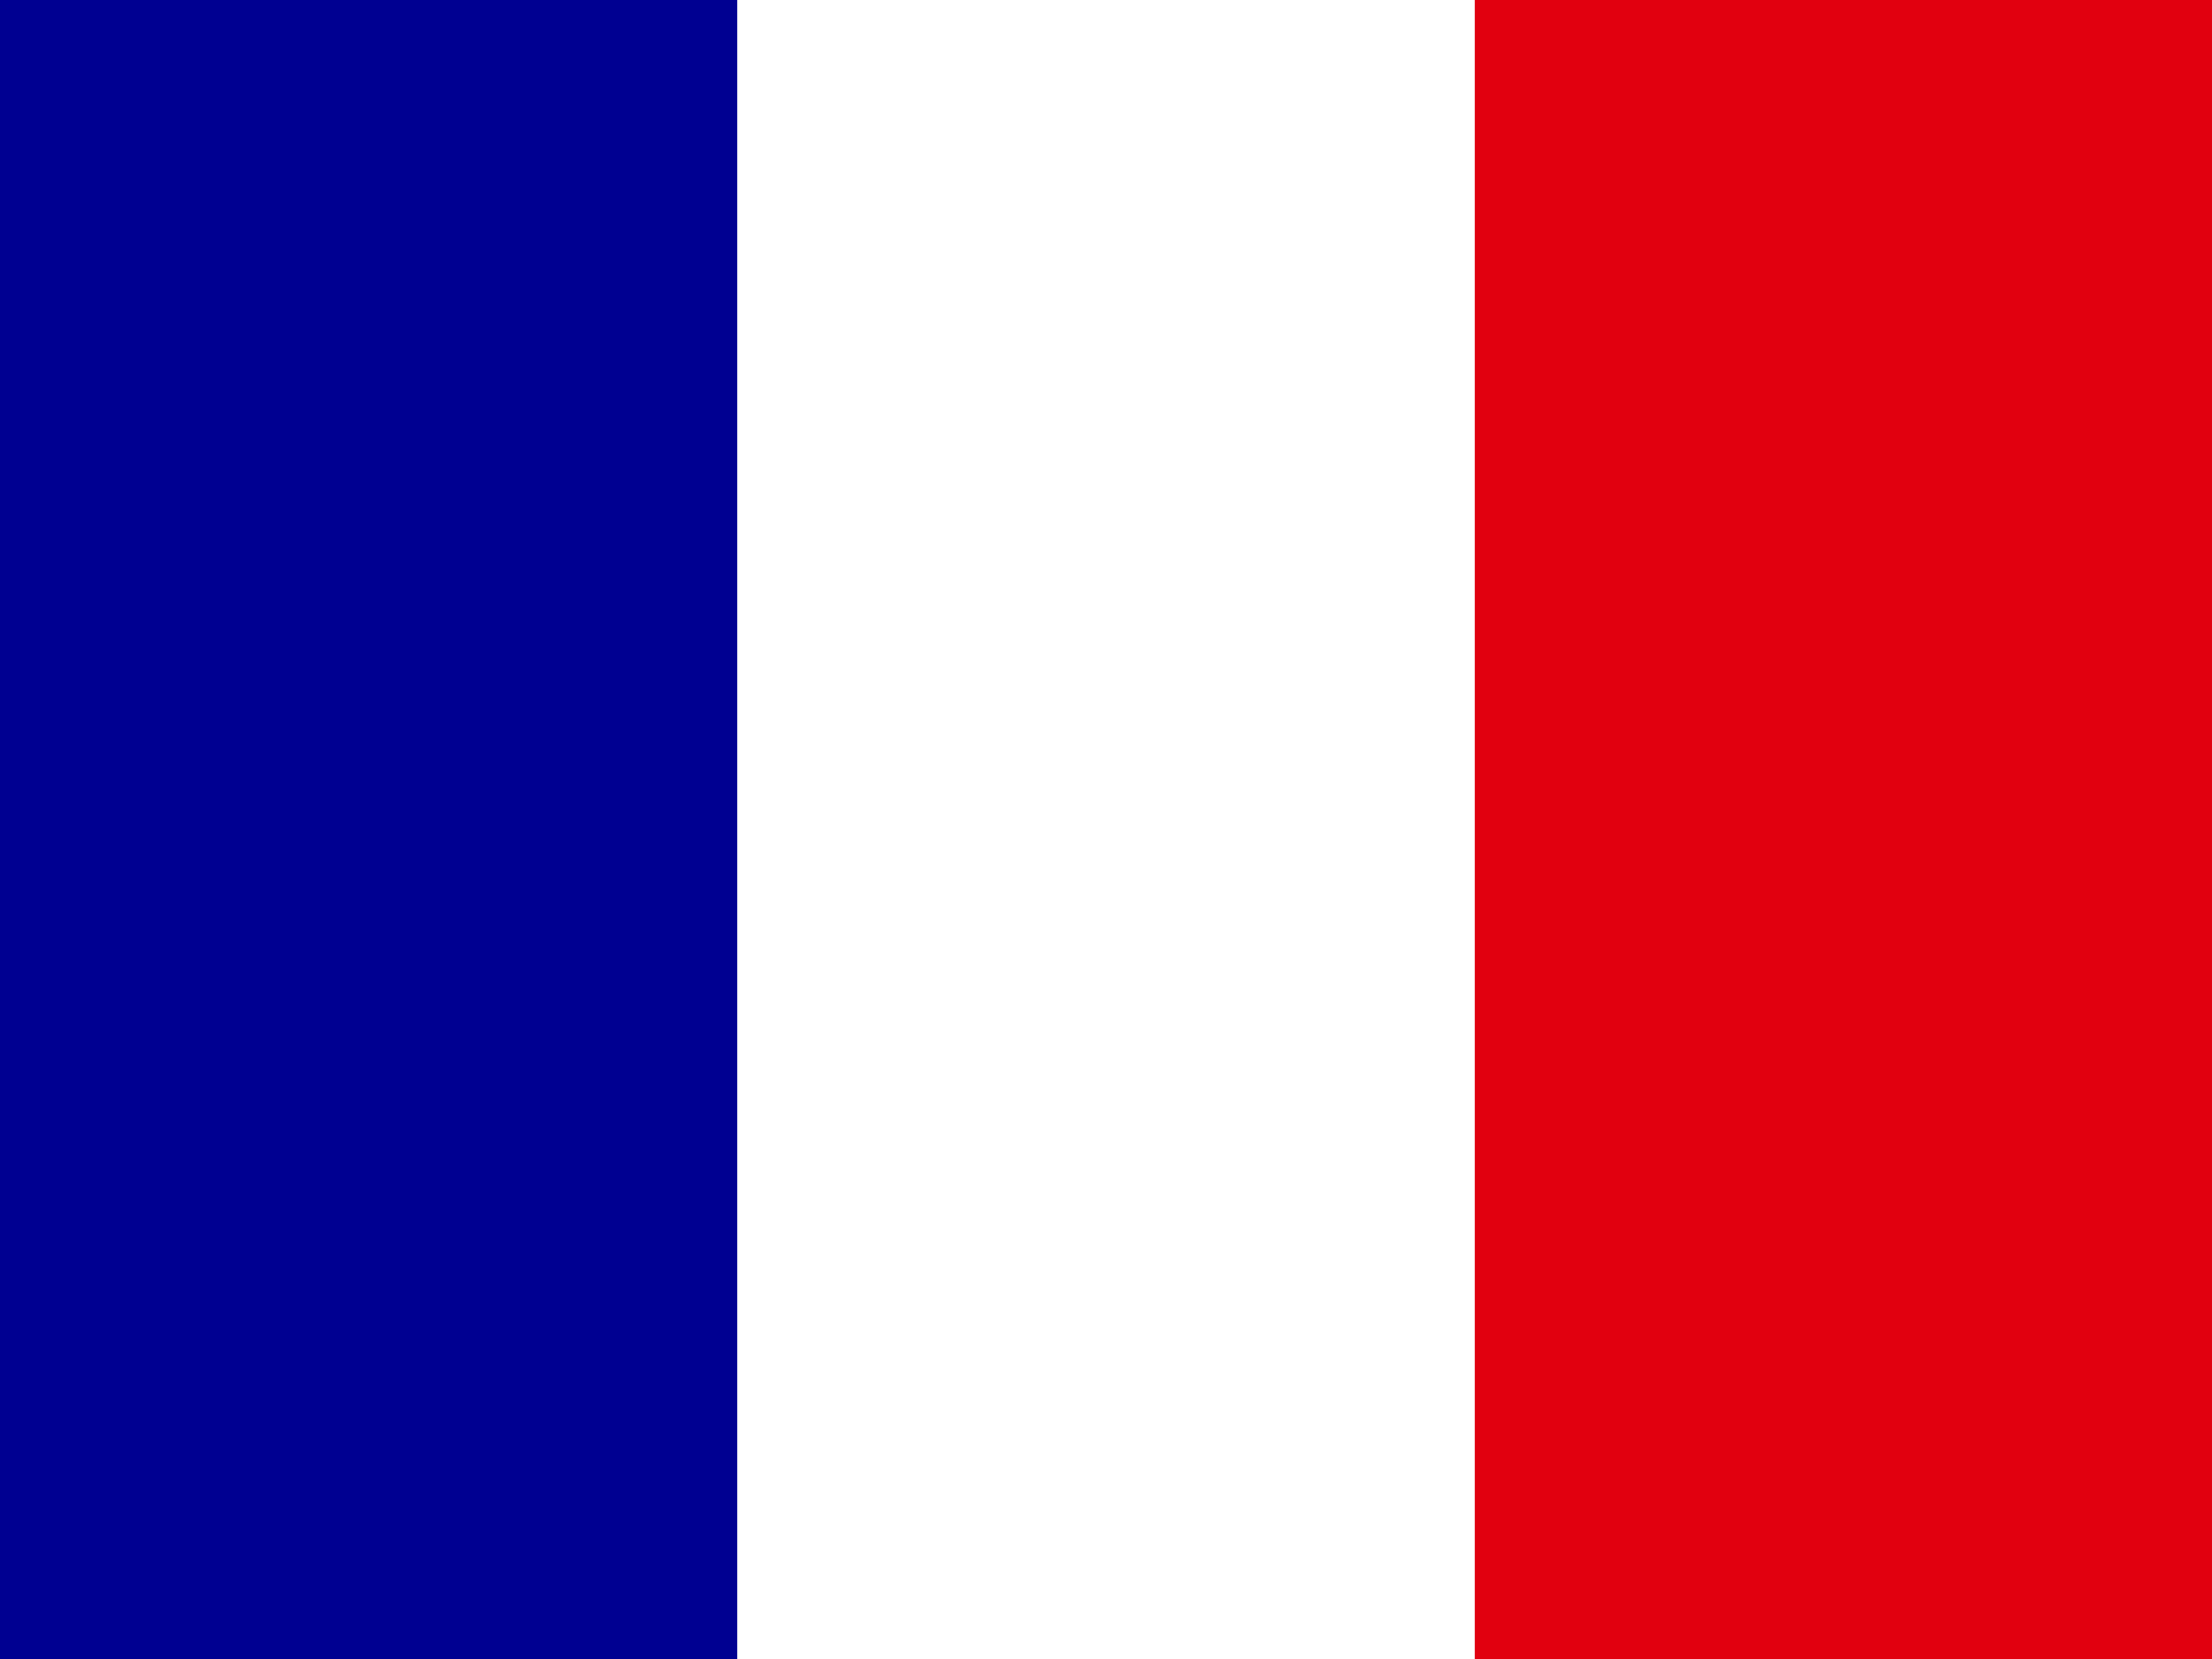
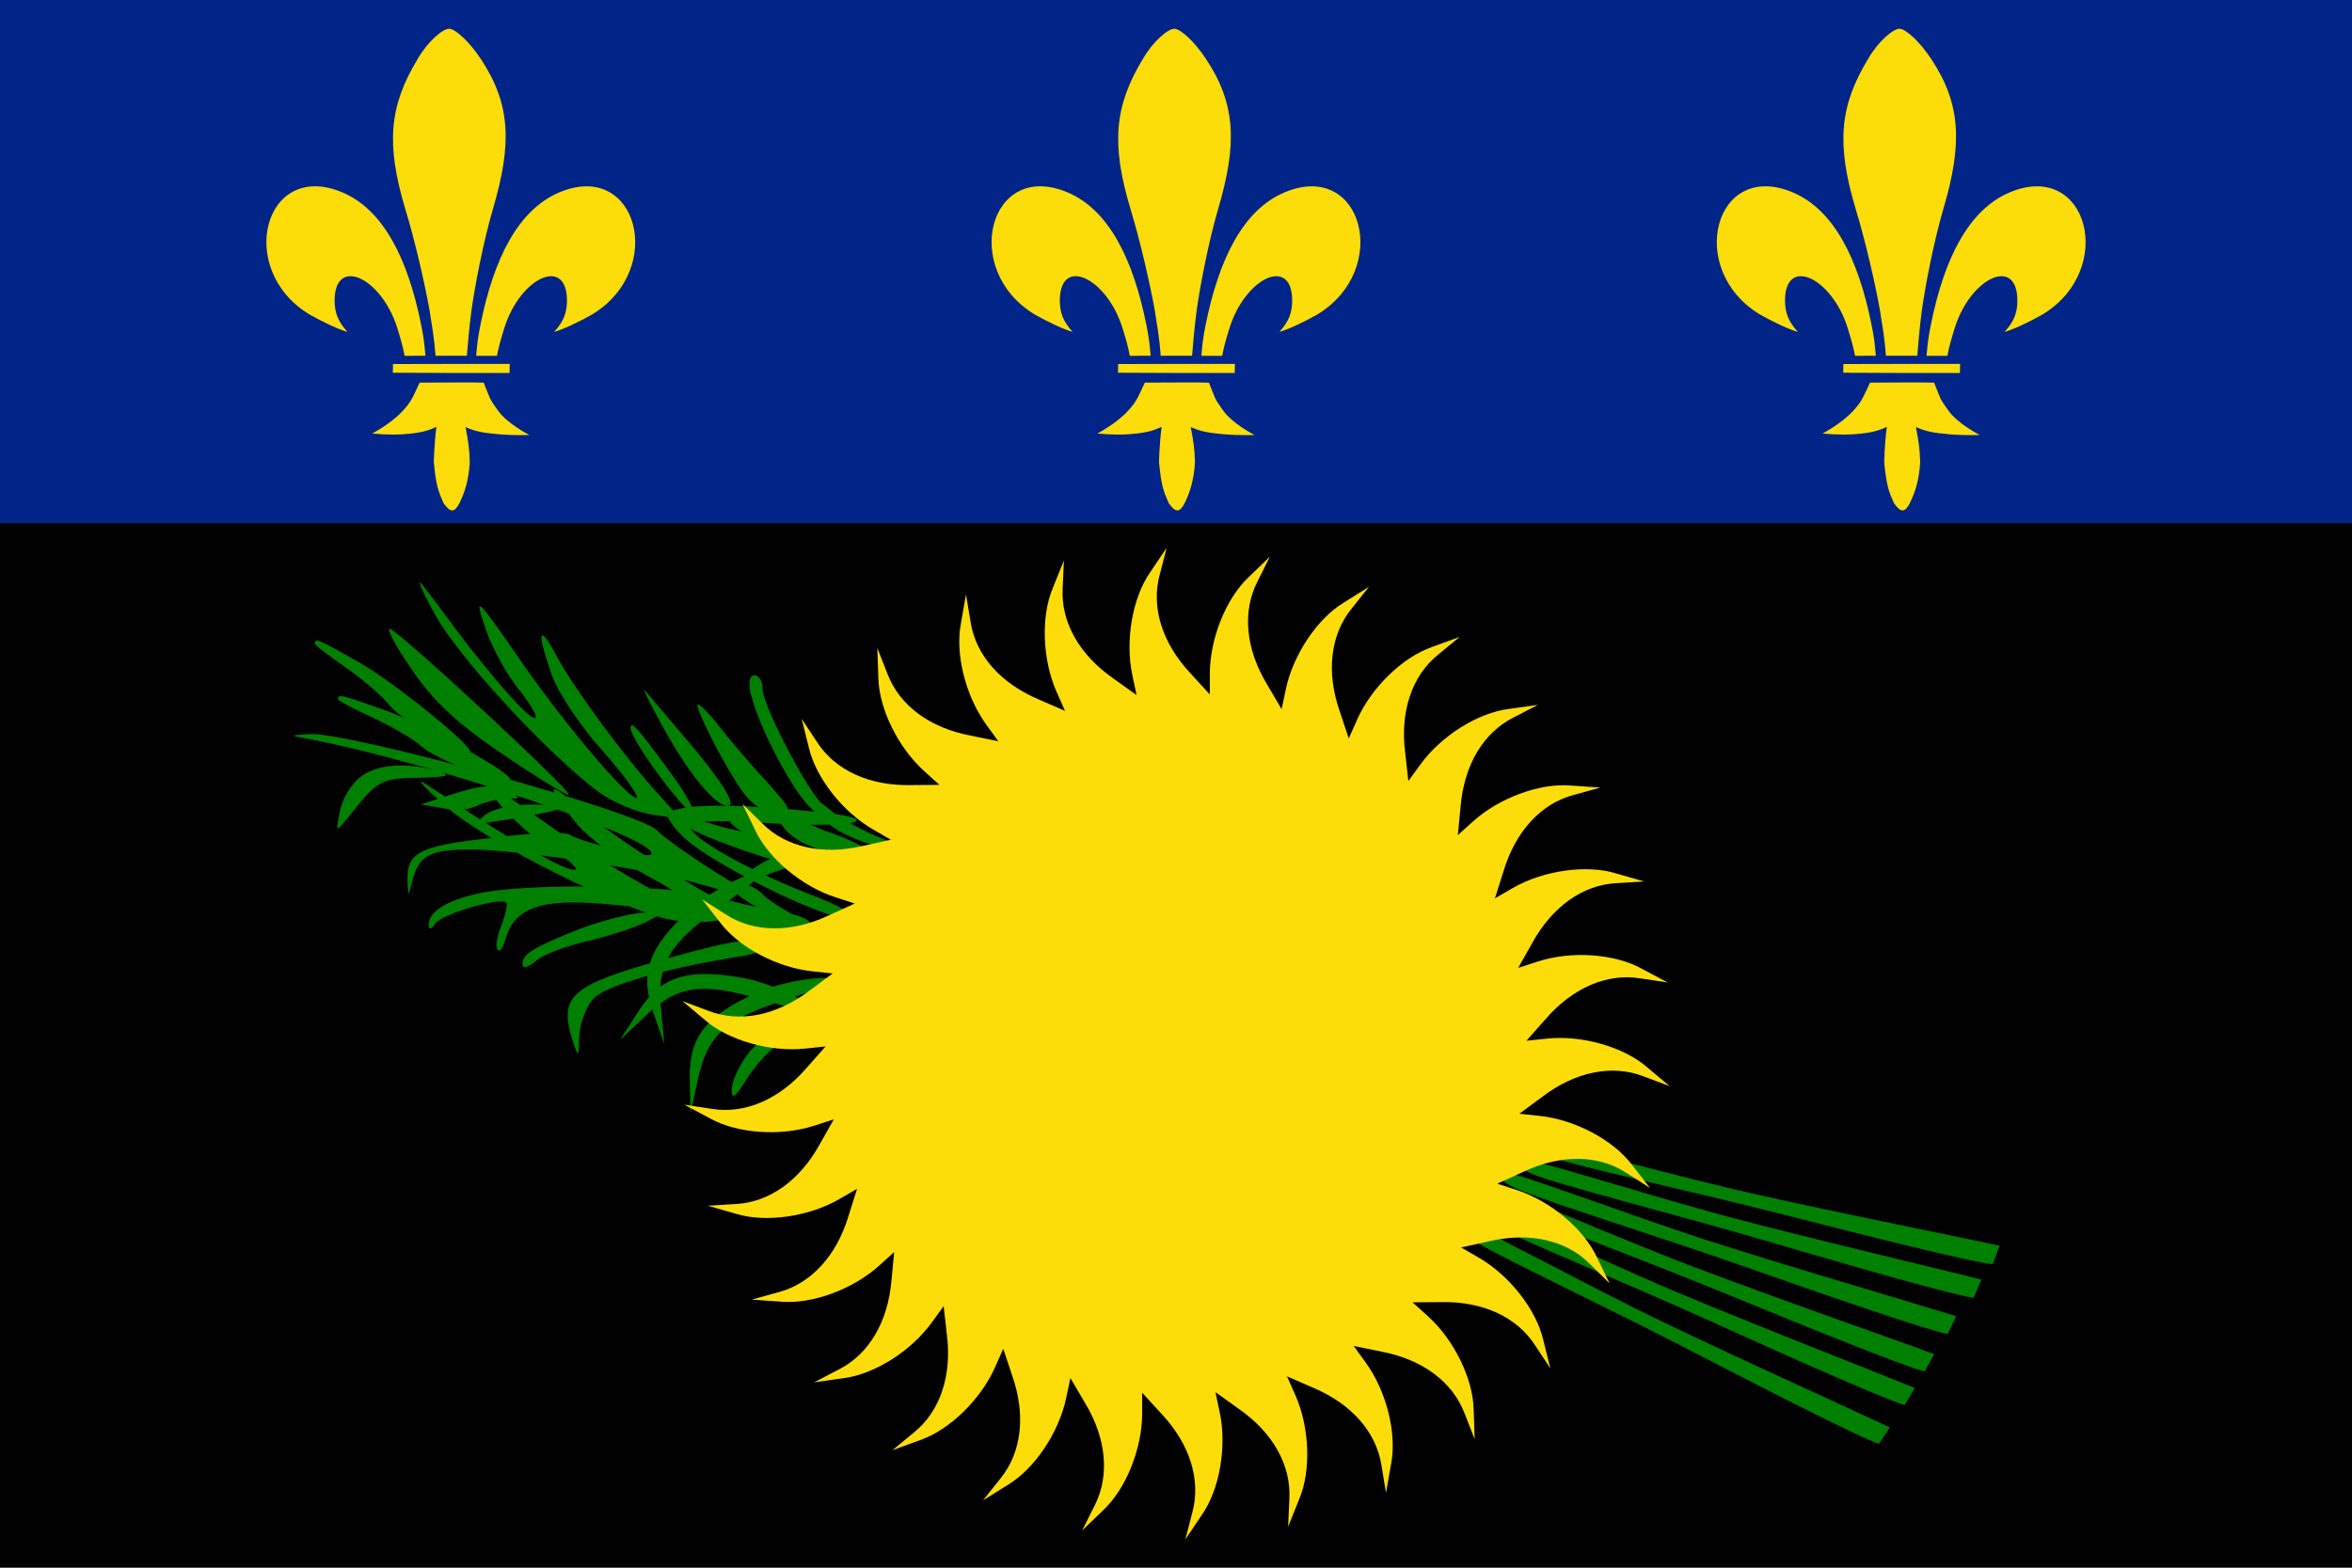
- <svg xmlns="http://www.w3.org/2000/svg" id="flag-icons-gp" viewBox="0 0 640 480">
-   <path fill="#fff" d="M0 0h640v480H0z" />
-   <path fill="#000091" d="M0 0h213.3v480H0z" />
-   <path fill="#e1000f" d="M426.7 0H640v480H426.7z" />
+ <svg xmlns="http://www.w3.org/2000/svg" xmlns:xlink="http://www.w3.org/1999/xlink" width="450" height="300" viewBox="0 0 600 400">
+   <path d="M0 0h600v400H0z" />
+   <path fill="#002488" d="M0 0h600v133.5H0z" />
+   <g fill="green">
+     <path d="M166.714 205.254c.266-.258 4.433 1.126 9.376 3.049 4.943 1.922 11.329 3.738 14.076 3.917 4.842.216 21.987 8.383 21.821 10.347-.032 1.835-25.955-6.092-35.042-10.709-10.907-5.436-11.164-5.702-10.231-6.604" />
+     <path d="M198.676 209.028c2.087 5.101 9.49 8.588 19.426 9.447 6.724.477 3.64-2.422-5.757-5.847-4.414-1.411-9.555-4.074-11.738-5.658-3.844-2.979-3.844-2.979-1.931 2.058m-93.589-38.168c5.37 7.972 11.481 13.72 23.333 21.693 8.704 5.933 16.296 10.568 16.666 10.197.741-.927-42.592-41.16-45.555-42.273-1.11-.371 1.297 4.264 5.556 10.383m111.489 42.45c4.021 1.877 9.154 3.356 11.743 3.443 3.06.103 2.248-.65-3.463-2.874-4.47-1.747-9.816-4.684-12.189-6.505-4.254-3.481-4.254-3.481-3.808-.419.254 1.751 3.461 4.471 7.717 6.355m-25.01-36.173c2.593 10.383 13.333 29.48 17.037 30.221 3.333.556 3.333.371.556-2.781-4.63-5.377-14.629-25.03-14.629-28.738 0-2.039-.926-3.523-2.037-3.523-1.297 0-1.668 1.854-.927 4.821M80.259 164.118c-.064.365 3.412 3.05 7.767 6.078s9.43 7.313 11.115 9.493c2.886 3.898 19.236 13.562 20.77 12.327 1.502-1.053-19.558-18.138-28.463-23.098-10.599-6.014-10.964-6.078-11.189-4.8m5.966 14.264c0 .371 3.889 2.41 8.704 4.635s10.555 5.562 12.592 7.416c3.518 3.337 21.296 10.012 22.592 8.529 1.296-1.298-22.407-14.462-32.036-17.799-11.482-4.079-11.852-4.079-11.852-2.781m82.59 6.542c7.037 12.978 14.259 21.507 17.222 20.58 1.481-.556-1.852-5.933-9.074-14.647-6.481-7.602-12.037-14.276-12.592-14.832s1.482 3.522 4.444 8.899m9.101-5.059c0 2.039 7.222 16.13 11.481 22.063 2.407 3.337 5.185 5.191 8.333 5.191 4.63 0 4.63 0-2.407-7.972-4.074-4.264-9.444-10.754-12.222-14.276s-5.185-5.748-5.185-5.006m-17.026 5.986c0 2.781 13.537 21.322 15.634 21.322.953 0-1.335-4.45-5.338-9.827-8.961-12.236-10.296-13.534-10.296-11.495m-12.788 51.092c-12.222 4.821-14.814 6.489-14.814 9.085 0 1.112 1.296.927 3.333-.742 1.667-1.669 7.778-3.894 13.333-5.191s12.222-3.523 14.814-4.821l4.63-2.41h-5.555c-2.963.185-10.186 2.039-15.741 4.079m-34.704-31.496c9.131 8.313 39.671 24.018 55.145 28.639 4.193 1.234 10.996 1.517 14.84.708l7.167-1.428-7.073-3.736c-11.409-5.905-30.145-18.413-36.87-24.447-7.327-6.603-7.089-4.322.365 4.799 2.912 3.674 11.521 10.008 19.069 13.966 7.611 4.132 12.928 7.916 12.058 8.233-2.262.824-23.15-11.097-39.037-22.276-17.264-12.255-17.976-12.588-11.551-4.669 3.15 3.785 8.973 8.963 13.198 11.369 4.114 2.644 6.931 4.972 6.061 5.289-1.74.634-12.563-5.287-26.694-14.343-3.94-2.708-9.305-6.08-11.631-7.6-2.564-1.629-.269.888 4.953 5.496m1.345-2.592-7.407 2.41 5.555.927c2.963.742 6.852.371 8.704-.556 1.667-.927 5-1.669 7.407-1.854 4.074 0 4.074-.185.556-1.669-4.63-2.039-5.741-2.039-14.815.742m9.127 5.032c-3.148 2.41-2.963 2.596 3.889 1.483 4.074-.556 10-1.669 12.963-2.41 4.815-1.298 4.444-1.483-3.889-1.669-5.556-.185-10.741.927-12.963 2.596m-46.005-19.494c30.555 5.562 91.85 26.142 88.146 29.665-.926.927-18.148-3.337-20.555-5.006-.926-.927-10-.556-20 .742-18.703 2.039-21.851 3.708-21.481 11.31.185 3.708.185 3.708 1.111 0 1.667-6.86 4.444-8.343 15-8.343 11.481 0 42.962 4.635 56.851 8.343 18.518 5.191 19.074 5.191 12.963 1.854-7.963-4.45-20-12.608-22.222-15.018-4.074-4.635-77.961-25.03-88.702-24.659-5 .371-5.185.371-1.111 1.112m14.048 9.88c-2.222 1.669-4.63 5.562-5.185 8.714-1.111 5.377-1.111 5.377 1.852 1.854 7.778-9.827 8.333-10.197 17.963-10.383 7.778-.185 8.889-.556 5.185-1.669-7.779-2.41-15.556-1.854-19.815 1.484m94.389 11.441c1.481 2.596 15.926 9.827 17.037 8.714.556-.556-1.111-2.039-3.333-3.337-2.407-1.298-5.555-3.337-6.852-4.821-2.963-2.78-8.518-3.337-6.852-.556m1.114 17.616c1.481 2.596 15.926 9.827 17.037 8.714.556-.556-1.111-2.039-3.333-3.337-2.407-1.298-5.555-3.337-6.852-4.821-2.963-2.781-8.518-3.338-6.852-.556m9.97-8.526c-3.455 1.337-6.929 3.754-8.008 5.484-1.276 2.044-.196 2.064 4.26-.177 3.494-1.749 8.538-3.185 11.306-3.421 5.182-.256 5.182-.256 1.884-2.319-1.885-1.179-5.889-1.061-9.442.433M176.06 232.11c-10.554 9.477-12.888 16.085-9.508 25.902l2.923 8.407-.814-8.508c-1.258-11.677 1.886-16.989 14.663-26.214 6.006-4.293 10.779-8.185 10.664-8.538-.628-1.94-12.561 3.891-17.928 8.951m-65.338-75.792c5.741 10.939 29.073 36.154 42.036 45.795 3.518 2.596 9.815 5.191 13.703 5.748l7.222 1.112-5.37-5.933c-8.704-9.456-22.037-27.626-26.296-35.598-4.63-8.714-5.185-6.489-1.296 4.635 1.481 4.45 7.407 13.349 13.148 19.653 5.741 6.489 9.444 11.866 8.518 11.866-2.407 0-17.963-18.355-29.073-34.3-12.037-17.428-12.592-17.984-9.259-8.343 1.667 4.635 5.37 11.495 8.518 15.203 2.963 3.894 4.815 7.045 3.889 7.045-1.852 0-10-9.27-20.185-22.62-2.778-3.894-6.667-8.899-8.333-11.124-1.851-2.409-.555.743 2.778 6.861m59.733 51.914c0 1.298 2.778 4.635 6.111 7.231 9.815 7.416 35.925 19.838 39.258 18.541 2.037-.742-1.111-2.781-10-6.118-15.555-6.118-29.814-14.276-29.814-17.057 0-1.483 6.111-1.669 21.296-.742 22.777 1.298 29.629-1.298 8.889-3.152-21.851-2.226-35.74-1.67-35.74 1.297m-48.887 19.838c-7.963 1.854-12.222 4.635-12.222 7.972 0 1.298.741 1.112 1.667-.371 1.481-2.41 16.666-6.86 18.148-5.377.37.371-.185 3.152-1.296 5.933s-1.481 5.562-.926 6.118c.556.742 1.481-.742 2.037-2.781 2.222-7.972 9.074-10.383 25.555-8.899 8.333.742 17.592 1.669 20.555 1.854 3.148.185 7.407 1.298 9.629 2.596 4.815 2.596 23.518 2.781 21.851.185-.556-.927-4.074-2.225-7.963-2.781-3.704-.556-11.481-2.41-17.222-3.894-11.481-2.965-48.147-3.336-59.813-.555m67.622 21.402c-13.957-2.492-20.594-.266-26.24 8.446l-4.817 7.482 6.195-5.88c8.416-8.182 14.532-8.972 29.66-4.57 7.076 2.095 13.078 3.465 13.285 3.157 1.14-1.692-10.796-7.516-18.083-8.635m-18.072-5.166c-25.74 7.045-28.703 9.641-24.999 21.322 1.481 4.45 1.481 4.264 1.667-1.483.185-3.152 1.852-7.602 3.704-9.456 3.333-3.337 18.333-7.602 36.666-10.568 4.444-.556 7.407-1.854 6.852-2.781-1.483-2.411-7.409-1.669-23.89 2.966m21.877 9.059c-12.963 5.748-17.222 11.31-17.037 21.692l.185 8.9 1.852-8.343c2.407-11.495 7.037-15.574 22.037-20.395 7.037-2.225 12.777-4.45 12.777-4.821 0-2.039-13.148-.185-19.814 2.967m-2.461 15.918c-2.222 2.967-3.889 6.86-3.889 8.9 0 2.41.926 1.854 3.518-2.41 2.037-3.337 5.555-7.231 7.778-8.9 4.259-2.967 4.259-2.967.37-2.967-2.221 0-5.555 2.225-7.777 5.377M488.45 354.148a401 401 0 0 0-2.563 4.351c-5.794-1.723-30.087-12.596-50.884-22.007-20.96-9.485-50.759-21.633-56.351-25.055-4.286-2.63-3.898-4.856 1.343-2.902 5.242 1.954 25.447 11.435 39.748 17.704 16.571 7.399 58.18 23.591 68.707 27.909m-106.272-47.493c5.708 3.224 35.913 14.323 57.19 23.07 21.112 8.679 45.77 18.697 51.62 20.216a414 414 0 0 1 2.41-4.438c-10.671-3.948-52.819-18.676-69.638-25.491-14.511-5.765-35.035-14.535-40.341-16.304s-5.617.469-1.241 2.947m-6.015 6.313c-5.132-2.226-5.636-.023-1.493 2.828 5.406 3.71 34.529 17.403 54.964 27.973 20.276 10.488 43.968 22.619 49.664 24.643.623-.959 1.525-2.323 2.787-4.211-10.287-4.864-50.992-23.214-67.154-31.471-13.953-7.009-33.635-17.536-38.768-19.762m61.431-10.664c-15.171-3.687-36.714-9.511-42.215-10.524s-5.497 1.247-.82 3.092c6.101 2.397 37.554 9.18 59.841 14.877 22.113 5.653 47.924 12.137 53.928 12.826.392-1.075.964-2.607 1.77-4.731-11.116-2.423-54.9-11.136-72.504-15.54m-9.448 11.714c-14.793-4.996-35.747-12.679-41.138-14.168-5.392-1.489-5.585.763-1.086 3.008 5.869 2.921 36.612 12.422 58.318 20.042 21.537 7.561 46.685 16.273 52.606 17.483a414 414 0 0 1 2.175-4.559c-10.862-3.382-53.722-15.882-70.875-21.806m5.349-5.589c-15.033-4.214-36.36-10.789-41.822-11.993s-5.537 1.054-.927 3.061c6.013 2.609 37.211 10.486 59.286 16.959 21.903 6.422 47.471 13.804 53.448 14.703.429-1.06 1.054-2.572 1.934-4.666-11.026-2.81-54.481-13.047-71.919-18.064" />
+   </g>
+   <g fill="#FCDD09">
+     <path d="m310.063 355.21 5.998 4.289c8.598 5.997 13.327 14.332 12.858 22.934l-.318 7.104 2.822-6.989c3.088-7.314 2.662-18.39-.984-26.593l-2.128-4.783 6.757 2.945c9.655 4.077 16.012 11.244 17.34 19.758l1.164 7.015 1.309-7.427c1.501-7.798-1.213-18.54-6.486-25.804l-3.075-4.238 7.221 1.474c10.29 1.978 17.996 7.666 21.064 15.718l2.596 6.62-.263-7.538c-.151-7.94-5.038-17.883-11.702-23.891l-3.887-3.505 7.37-.06c10.476-.207 19.196 3.752 23.868 10.991l3.912 5.932-1.821-7.317c-1.796-7.732-8.64-16.441-16.407-20.931l-4.531-2.62 7.197-1.591c10.204-2.386 19.555-.326 25.628 5.78l5.059 4.989-3.301-6.778c-3.362-7.19-11.866-14.286-20.395-17.061l-4.976-1.616 6.709-3.056c9.485-4.457 19.059-4.389 26.268.318l5.986 3.829-4.636-5.944c-4.783-6.335-14.574-11.502-23.493-12.44l-5.201-.546 5.928-4.387c8.352-6.332 17.731-8.263 25.76-5.156l6.65 2.497-5.769-4.847c-5.994-5.199-16.644-8.218-25.563-7.278l-5.201.546 4.886-5.524c6.855-7.933 15.629-11.771 24.127-10.403l7.023 1.057-6.65-3.539c-6.942-3.838-17.986-4.574-26.515-1.799l-4.976 1.617 3.632-6.419c5.058-9.187 12.843-14.768 21.439-15.202l7.09-.426-7.24-2.078c-7.588-2.309-18.543-.728-26.31 3.759l-4.531 2.619 2.221-7.036c3.04-10.039 9.495-17.117 17.814-19.33l6.847-1.893-7.513-.525c-7.902-.68-18.289 3.144-24.954 9.152l-3.887 3.505.711-7.344c.888-10.455 5.733-18.721 13.411-22.619l6.304-3.275-7.458 1.049c-7.871.98-17.236 6.884-22.507 14.148l-3.075 4.238-.829-7.332c-1.302-10.408 1.719-19.507 8.42-24.914l5.485-4.517-7.078 2.578c-7.495 2.597-15.428 10.322-19.077 18.525l-2.128 4.787-2.334-7c-3.436-9.91-2.368-19.438 3.063-26.122l4.428-5.559-6.388 3.994c-6.792 4.1-12.949 13.308-14.814 22.091l-1.087 5.125-3.737-6.359c-5.418-8.982-6.353-18.52-2.429-26.191l3.176-6.359-5.418 5.236c-5.792 5.426-9.903 15.716-9.903 24.694v5.237l-4.976-5.443c-7.163-7.653-10.058-16.793-7.813-25.112l1.784-6.883-4.212 6.253c-4.539 6.51-6.423 17.43-4.558 26.215l1.086 5.122-5.996-4.289c-8.598-5.997-13.326-14.332-12.858-22.937l.316-7.104-2.822 6.993c-3.086 7.314-2.661 18.387.984 26.589l2.128 4.787-6.757-2.946c-9.655-4.076-16.012-11.244-17.34-19.757l-1.164-7.015-1.308 7.425c-1.501 7.796 1.212 18.541 6.486 25.805l3.074 4.236-7.22-1.476c-10.29-1.977-17.996-7.664-21.064-15.717l-2.596-6.619.263 7.537c.151 7.94 5.038 17.883 11.702 23.89l3.887 3.505-7.37.06c-10.476.208-19.196-3.752-23.868-10.988l-3.913-5.935 1.822 7.316c1.796 7.735 8.64 16.445 16.407 20.934l4.53 2.619-7.196 1.591c-10.204 2.384-19.555.327-25.628-5.779l-5.06-4.99 3.301 6.778c3.363 7.192 11.867 14.284 20.396 17.058l4.976 1.619-6.709 3.055c-9.486 4.458-19.06 4.389-26.269-.319l-5.986-3.828 4.636 5.942c4.783 6.335 14.574 11.502 23.493 12.441l5.202.548-5.928 4.384c-8.353 6.335-17.732 8.261-25.761 5.156l-6.65-2.496 5.769 4.846c5.994 5.202 16.644 8.218 25.563 7.279l5.202-.546-4.887 5.522c-6.855 7.935-15.629 11.771-24.127 10.406l-7.023-1.059 6.65 3.541c6.944 3.84 17.987 4.574 26.516 1.799l4.976-1.618-3.633 6.421c-5.058 9.186-12.843 14.768-21.439 15.199l-7.089.424 7.24 2.08c7.588 2.309 18.543.728 26.31-3.76l4.531-2.62-2.22 7.036c-3.04 10.041-9.495 17.12-17.814 19.332l-6.847 1.893 7.513.526c7.902.678 18.29-3.147 24.954-9.156l3.887-3.505-.711 7.347c-.888 10.451-5.733 18.72-13.411 22.615l-6.304 3.277 7.458-1.048c7.871-.98 17.236-6.888 22.507-14.152l3.075-4.236.83 7.333c1.302 10.408-1.72 19.503-8.421 24.913l-5.486 4.517 7.078-2.578c7.495-2.596 15.43-10.324 19.078-18.526l2.127-4.784 2.334 6.996c3.436 9.913 2.368 19.438-3.063 26.124l-4.428 5.561 6.388-3.996c6.792-4.099 12.949-13.309 14.814-22.092l1.087-5.122 3.737 6.36c5.418 8.979 6.353 18.52 2.429 26.19l-3.176 6.36 5.418-5.239c5.792-5.423 9.903-15.713 9.903-24.692v-5.238l4.976 5.444c7.163 7.655 10.058 16.793 7.815 25.112l-1.787 6.883 4.212-6.253c4.539-6.512 6.423-17.43 4.559-26.214l-1.087-5.122" />
+     <path id="a" d="M291.602 14.945c-7.326 12.081-8.2 21.744-3.2 38.431 2.407 7.787 5.052 19.416 6.163 25.719 1.481 8.899 1.326 9.746 1.534 11.681 1.852 0 6.06.007 8.006-.005.28-3.081.506-6.637 1.163-11.528.766-5.702 3.038-17.627 5.481-25.911 4.883-16.552 4.556-26.708-3.037-38.203-2.778-4.264-6.481-7.787-8.148-7.787-1.665.001-5.436 3.257-7.962 7.603m35.977 34.182c-10.37 4.45-16.607 16.768-20.014 33.744-.629 3.188-.783 4.313-1.098 7.906 2.245.009 3.127.024 5.315.011.479-2.417.824-3.693 1.88-7.123 4.185-13.268 16.511-18.593 15.955-6.17-.185 3.43-1.631 5.345-3.24 7.184 1.989-.497 6.215-2.471 9.64-4.418 19.073-11.496 11.562-39.663-8.438-31.134m-42.375 45.979c8.369.037 22.834.104 29.781.067.008-1.787.034-.875.051-2.319-5.115-.043-24.7.028-29.793.028.013.934-.011 1.386-.039 2.224m2.462 9.812c-3.017 3.256-7.73 5.69-7.73 5.69s4.169.469 8.057.185 6.045-.77 8.343-1.887c-.624 4.639-.66 9.118-.66 9.118.566 5.97 1.205 7.497 2.498 10.403 1.754 2.424 2.774 2.437 4.064-.122 1.394-2.865 2.311-5.813 2.603-10.308-.101-3.369-.289-4.913-1.086-9.032 2.69 1.166 4.389 1.468 8.403 1.829 4.107.37 7.882.189 7.882.189s-5.548-2.787-7.989-6.206c-2.41-3.375-1.896-2.801-3.649-7.148-2.13-.101-12.927-.002-16.353-.002-1.877 3.963-2.066 4.79-4.383 7.291M272.421 49.12c10.37 4.45 16.607 16.768 20.014 33.744.629 3.188.783 4.313 1.098 7.906-2.245.009-3.127.024-5.315.011-.479-2.417-.824-3.693-1.88-7.123-4.185-13.268-16.511-18.593-15.955-6.17.185 3.43 1.631 5.345 3.24 7.184-1.989-.497-6.215-2.471-9.64-4.418-19.073-11.495-11.562-39.662 8.438-31.134" />
+     <use xlink:href="#a" x="-185" />
+     <use xlink:href="#a" x="185" />
+   </g>
</svg>
